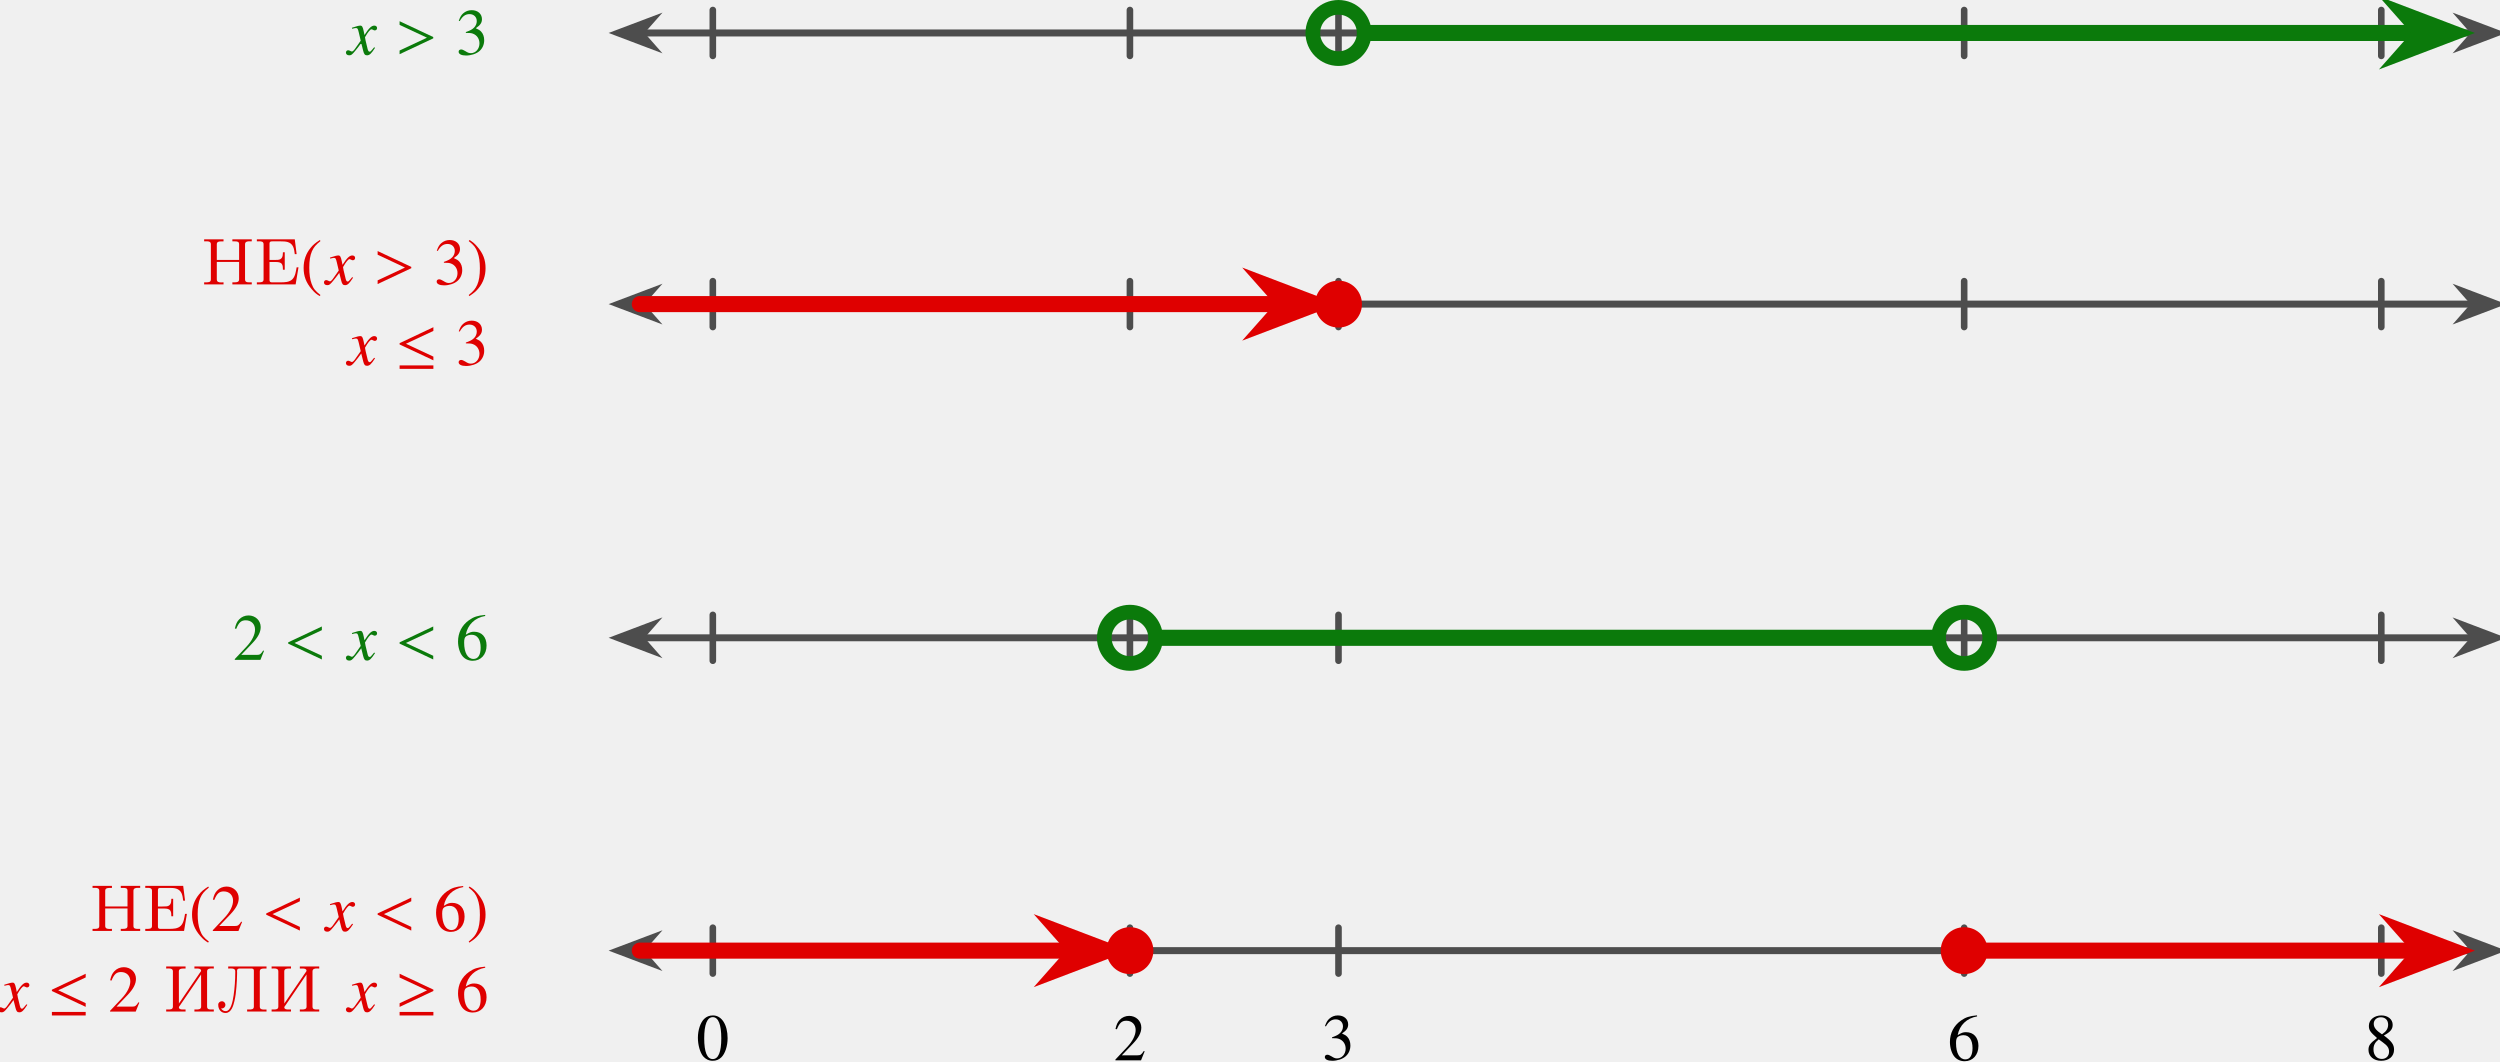
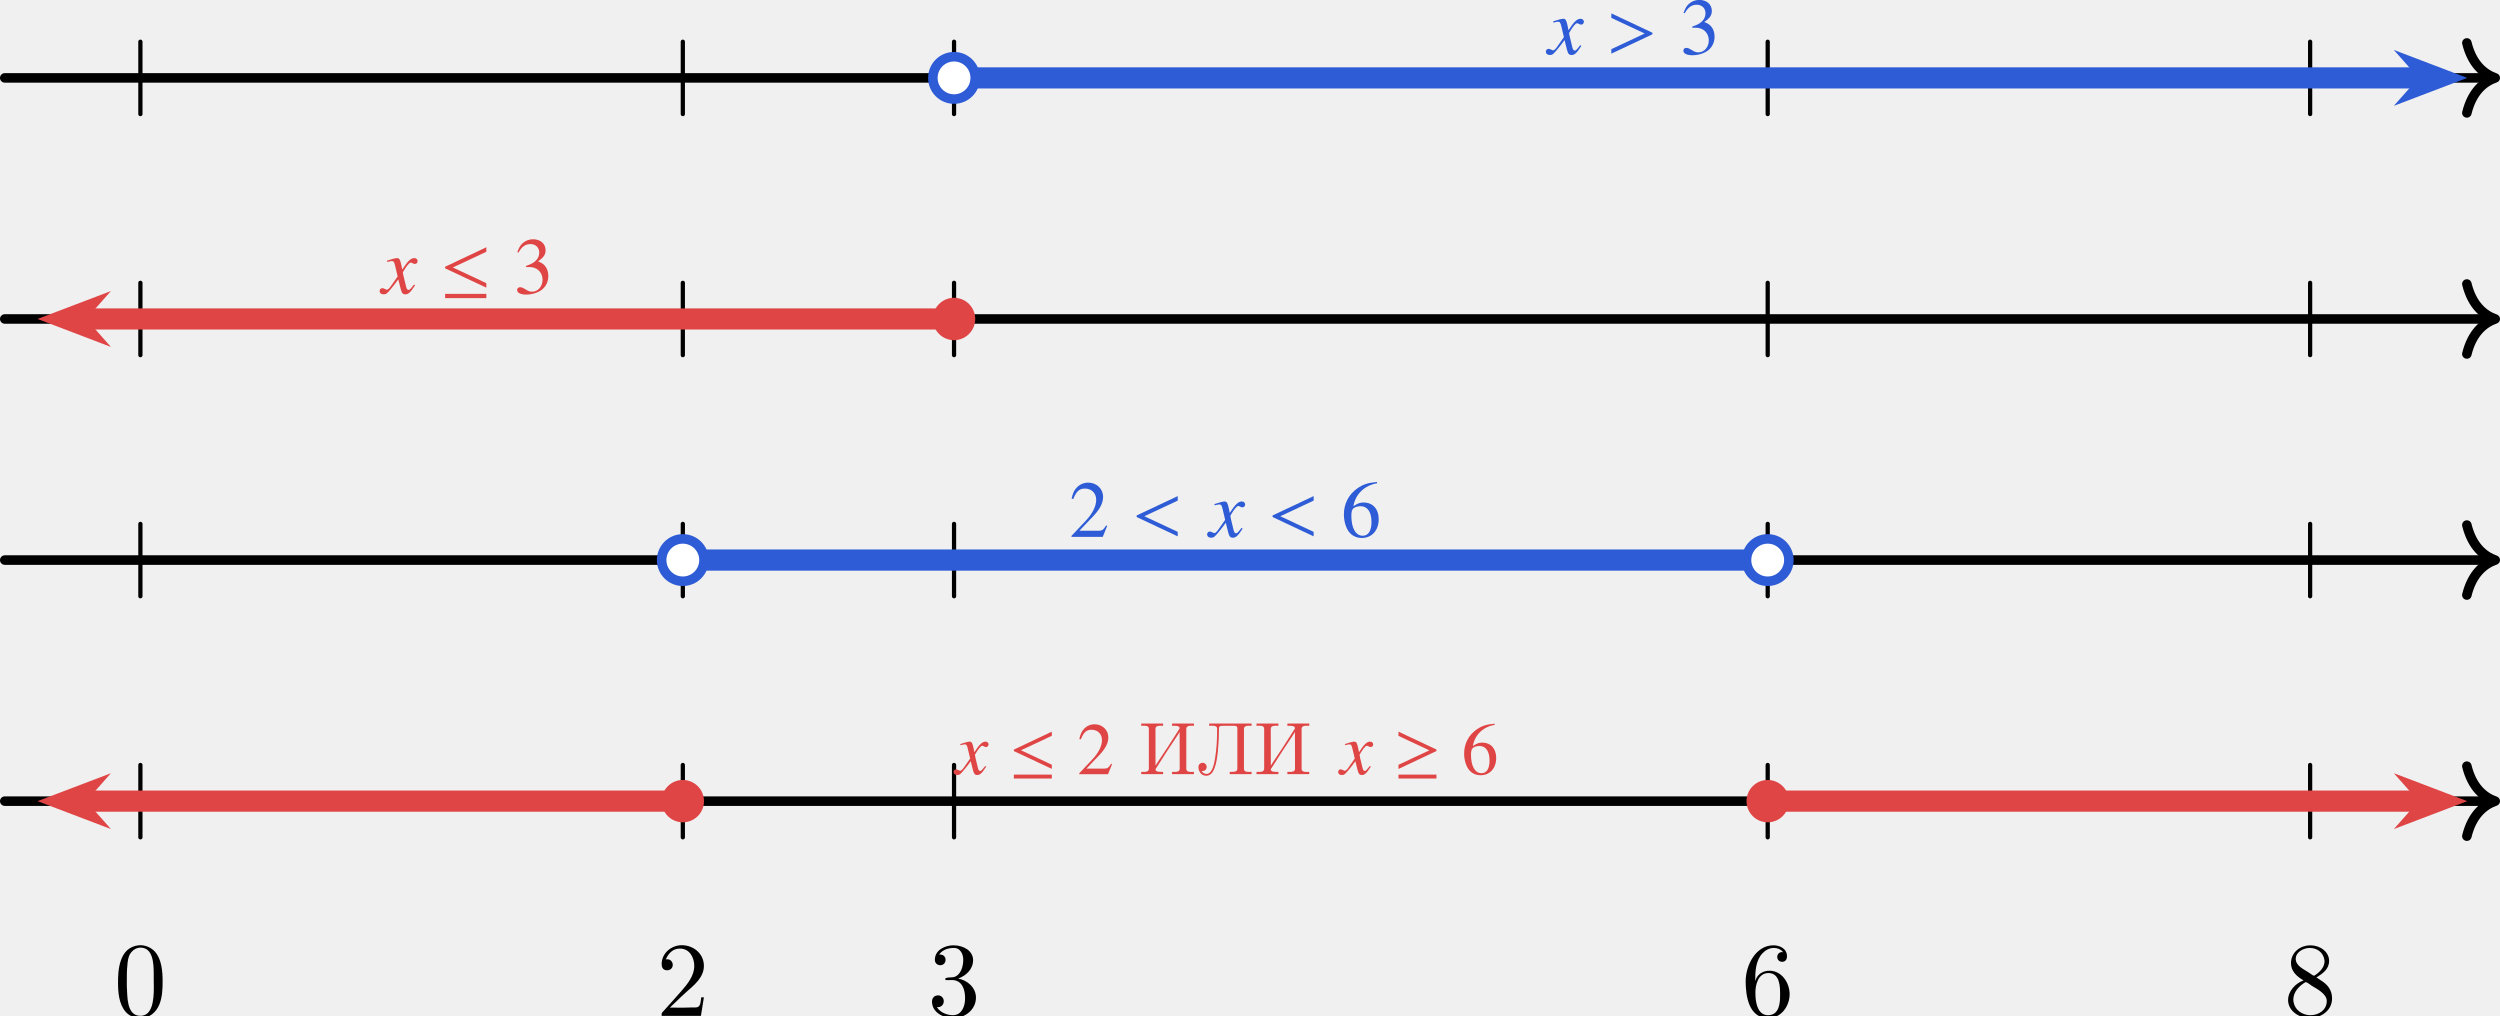
- <svg xmlns="http://www.w3.org/2000/svg" xmlns:xlink="http://www.w3.org/1999/xlink" version="1.1" width="339.791pt" height="144.219pt" viewBox="-60.263 -62.133 339.791 144.219">
+ <svg xmlns="http://www.w3.org/2000/svg" xmlns:xlink="http://www.w3.org/1999/xlink" version="1.1" width="235.159pt" height="95.564pt" viewBox="-64.03 -61.534 235.159 95.564">
  <defs>
-     <path id="g7-197" d="M.341-6.133V-5.855C.448-5.855 .565-5.864 .681-5.864C.986-5.864 1.255-5.81 1.255-5.461V-.681C1.255-.296 .933-.287 .592-.287H.341V-.009H5.613L5.999-2.322H5.747C5.649-1.766 5.568-1.13 5.192-.726C4.779-.296 4.133-.287 3.587-.287H2.457C2.26-.287 2.062-.287 2.062-.61V-3.049H2.923C3.228-3.049 3.587-3.022 3.748-2.762C3.873-2.573 3.882-2.313 3.882-2.08V-2H4.133V-4.376H3.882V-4.295C3.882-3.793 3.757-3.389 3.21-3.344C3.04-3.327 2.86-3.327 2.69-3.327H2.062V-5.541C2.062-5.846 2.251-5.855 2.448-5.855H3.622C4.241-5.855 4.949-5.828 5.272-5.129C5.416-4.806 5.452-4.456 5.496-4.116H5.747L5.496-6.133H.341Z" />
-     <path id="g7-200" d="M.341-6.133V-5.855C.448-5.855 .565-5.864 .681-5.864C.986-5.864 1.255-5.81 1.255-5.461V-.681C1.255-.296 .933-.287 .592-.287H.341V-.009H2.977V-.287H2.636C2.394-.287 2.116-.305 2.071-.538V-.574C2.071-.681 2.188-.798 2.251-.888C2.95-1.919 3.649-2.941 4.349-3.963C4.519-4.214 4.689-4.456 4.851-4.707C4.932-4.824 5.03-4.932 5.084-5.057L5.093-.681C5.093-.323 4.779-.287 4.447-.287H4.178V-.009H6.814V-.287H6.465C6.178-.287 5.9-.314 5.9-.681V-5.461C5.9-5.81 6.196-5.864 6.492-5.864C6.599-5.864 6.716-5.855 6.814-5.855V-6.133H4.178V-5.855H4.519C4.761-5.855 5.039-5.837 5.084-5.604V-5.568C5.084-5.461 4.967-5.344 4.905-5.254C4.205-4.223 3.506-3.201 2.806-2.179C2.636-1.928 2.466-1.686 2.304-1.435C2.224-1.318 2.125-1.21 2.071-1.085L2.062-5.461C2.062-5.819 2.376-5.855 2.708-5.855H2.977V-6.133H.341Z" />
-     <path id="g7-203" d="M1.605-6.133V-5.855C1.722-5.855 1.838-5.864 1.955-5.864C2.286-5.864 2.564-5.819 2.564-5.469V-5.353C2.564-4.313 2.493-3.228 2.34-2.197C2.224-1.426 1.991-.126 1.318-.063H1.264C.968-.063 .789-.206 .628-.439C.664-.43 .708-.43 .744-.43C1.031-.43 1.228-.664 1.228-.915C1.228-1.184 1.022-1.408 .744-1.408C.493-1.408 .251-1.219 .251-.95V-.906C.251-.323 .619 .188 1.237 .188C2.008 .188 2.295-.753 2.448-1.417C2.6-2.053 2.681-2.708 2.726-3.362C2.771-3.972 2.815-4.582 2.815-5.192V-5.335C2.815-5.389 2.806-5.461 2.806-5.523C2.806-5.801 2.95-5.837 3.138-5.855H4.698C4.887-5.855 5.093-5.855 5.093-5.55V-.681C5.093-.296 4.77-.287 4.429-.287H4.178V-.009H6.814V-.287C6.707-.287 6.59-.278 6.474-.278C6.169-.278 5.9-.332 5.9-.681V-5.461C5.9-5.846 6.223-5.855 6.563-5.855H6.814V-6.133H1.605Z" />
-     <path id="g7-205" d="M.341-6.133V-5.855C.448-5.855 .565-5.864 .681-5.864C.986-5.864 1.255-5.81 1.255-5.461V-.681C1.255-.296 .933-.287 .592-.287H.341V-.009H2.977V-.287C2.86-.287 2.744-.278 2.636-.278C2.322-.278 2.062-.332 2.062-.699V-3.058H5.093V-.699C5.093-.314 4.797-.287 4.411-.287H4.178V-.009H6.814V-.287H6.465C6.178-.287 5.9-.314 5.9-.681V-5.461C5.9-5.81 6.196-5.864 6.492-5.864C6.599-5.864 6.716-5.855 6.814-5.855V-6.133H4.178V-5.855H4.483C4.878-5.855 5.093-5.819 5.093-5.443V-3.335H2.062V-5.443C2.062-5.846 2.34-5.855 2.977-5.855V-6.133H.341Z" />
-     <path id="g0-20" d="M5.147-.646V-1.148L1.417-2.896L5.147-4.645V-5.147L.556-2.977V-2.798L5.147-.646ZM5.147 .52V.045H.556V.52H5.147Z" />
-     <path id="g0-21" d="M5.147-2.806V-2.986L.556-5.147V-4.636L4.286-2.887L.556-1.139V-.637L5.147-2.806ZM5.147 .52V.045H.556V.52H5.147Z" />
-     <path id="g2-60" d="M5.127-.054V-.554L1.411-2.296L5.127-4.038V-4.538L.554-2.385V-2.206L5.127-.054Z" />
-     <path id="g2-62" d="M5.127-2.206V-2.385L.554-4.538V-4.038L4.27-2.296L.554-.554V-.054L5.127-2.206Z" />
-     <path id="g3-120" d="M3.591-.992C3.52-.911 3.475-.858 3.394-.75C3.189-.482 3.082-.393 2.984-.393C2.85-.393 2.769-.509 2.707-.759C2.689-.831 2.68-.884 2.671-.911C2.448-1.813 2.349-2.224 2.349-2.358C2.742-3.046 3.064-3.439 3.225-3.439C3.278-3.439 3.35-3.412 3.439-3.368C3.546-3.305 3.609-3.287 3.68-3.287C3.868-3.287 3.993-3.421 3.993-3.609S3.841-3.939 3.627-3.939C3.234-3.939 2.894-3.618 2.278-2.662L2.18-3.153C2.055-3.761 1.956-3.939 1.715-3.939C1.519-3.939 1.215-3.859 .67-3.68L.572-3.645L.607-3.511C.947-3.591 1.027-3.609 1.108-3.609C1.331-3.609 1.385-3.528 1.51-2.993L1.769-1.894L1.036-.849C.858-.581 .679-.42 .581-.42C.527-.42 .438-.447 .348-.5C.232-.563 .134-.59 .063-.59C-.107-.59-.241-.456-.241-.277C-.241-.045-.063 .098 .205 .098C.482 .098 .59 .018 1.036-.527C1.277-.813 1.465-1.054 1.84-1.572L2.108-.5C2.224-.045 2.34 .098 2.626 .098C2.966 .098 3.198-.116 3.716-.92L3.591-.992Z" />
-     <path id="g5-40" d="M2.635-6.039C1.974-5.61 1.706-5.378 1.376-4.967C.741-4.19 .429-3.296 .429-2.251C.429-1.117 .759-.241 1.545 .67C1.912 1.099 2.144 1.295 2.608 1.581L2.716 1.438C2.001 .875 1.751 .563 1.51-.107C1.295-.706 1.197-1.385 1.197-2.278C1.197-3.216 1.313-3.948 1.554-4.502C1.804-5.056 2.072-5.378 2.716-5.896L2.635-6.039Z" />
-     <path id="g5-41" d="M.339 1.581C1 1.152 1.268 .92 1.599 .509C2.233-.268 2.546-1.161 2.546-2.206C2.546-3.35 2.215-4.216 1.429-5.127C1.063-5.556 .831-5.753 .366-6.039L.259-5.896C.974-5.333 1.215-5.02 1.465-4.35C1.679-3.752 1.778-3.073 1.778-2.18C1.778-1.251 1.662-.509 1.42 .036C1.17 .599 .902 .92 .259 1.438L.339 1.581Z" />
-     <path id="g5-48" d="M2.269-6.039C1.778-6.039 1.402-5.887 1.072-5.574C.554-5.074 .214-4.047 .214-3.001C.214-2.028 .509-.983 .929-.482C1.26-.089 1.715 .125 2.233 .125C2.689 .125 3.073-.027 3.394-.339C3.913-.831 4.252-1.867 4.252-2.948C4.252-4.779 3.439-6.039 2.269-6.039ZM2.242-5.806C2.993-5.806 3.394-4.797 3.394-2.93S3.001-.107 2.233-.107S1.072-1.063 1.072-2.921C1.072-4.815 1.474-5.806 2.242-5.806Z" />
-     <path id="g5-50" d="M4.243-1.224L4.127-1.268C3.796-.759 3.68-.679 3.278-.679H1.143L2.644-2.251C3.439-3.082 3.788-3.761 3.788-4.458C3.788-5.351 3.064-6.039 2.135-6.039C1.644-6.039 1.179-5.842 .849-5.485C.563-5.181 .429-4.895 .277-4.261L.465-4.216C.822-5.092 1.143-5.378 1.76-5.378C2.51-5.378 3.019-4.868 3.019-4.118C3.019-3.421 2.608-2.591 1.858-1.796L.268-.107V0H3.752L4.243-1.224Z" />
-     <path id="g5-51" d="M1.367-2.948C1.894-2.948 2.099-2.93 2.314-2.85C2.867-2.653 3.216-2.144 3.216-1.528C3.216-.777 2.707-.197 2.046-.197C1.804-.197 1.626-.259 1.295-.473C1.027-.634 .875-.697 .724-.697C.518-.697 .384-.572 .384-.384C.384-.071 .768 .125 1.394 .125C2.081 .125 2.787-.107 3.207-.473S3.859-1.358 3.859-1.956C3.859-2.412 3.716-2.832 3.457-3.109C3.278-3.305 3.109-3.412 2.716-3.582C3.332-4.002 3.555-4.332 3.555-4.815C3.555-5.538 2.984-6.039 2.162-6.039C1.715-6.039 1.322-5.887 1-5.601C.732-5.36 .599-5.127 .402-4.591L.536-4.556C.902-5.208 1.304-5.503 1.867-5.503C2.448-5.503 2.85-5.11 2.85-4.547C2.85-4.225 2.716-3.904 2.492-3.68C2.224-3.412 1.974-3.278 1.367-3.064V-2.948Z" />
-     <path id="g5-54" d="M3.984-6.11C2.966-6.021 2.448-5.851 1.796-5.395C.831-4.708 .304-3.689 .304-2.492C.304-1.715 .545-.929 .929-.482C1.268-.089 1.751 .125 2.305 .125C3.412 .125 4.181-.724 4.181-1.956C4.181-3.1 3.528-3.823 2.501-3.823C2.108-3.823 1.921-3.761 1.358-3.421C1.599-4.77 2.599-5.735 4.002-5.967L3.984-6.11ZM2.162-3.412C2.93-3.412 3.377-2.769 3.377-1.653C3.377-.67 3.028-.125 2.403-.125C1.617-.125 1.134-.965 1.134-2.349C1.134-2.805 1.206-3.055 1.385-3.189C1.572-3.332 1.849-3.412 2.162-3.412Z" />
-     <path id="g5-56" d="M2.591-3.314C3.475-3.788 3.788-4.163 3.788-4.77C3.788-5.503 3.144-6.039 2.251-6.039C1.277-6.039 .554-5.44 .554-4.627C.554-4.047 .724-3.788 1.662-2.966C.697-2.233 .5-1.956 .5-1.349C.5-.482 1.206 .125 2.215 .125C3.287 .125 3.975-.465 3.975-1.385C3.975-2.072 3.671-2.51 2.591-3.314ZM2.43-2.394C3.082-1.93 3.296-1.608 3.296-1.108C3.296-.527 2.894-.125 2.314-.125C1.635-.125 1.179-.643 1.179-1.42C1.179-1.992 1.376-2.367 1.894-2.787L2.43-2.394ZM2.331-3.475C1.536-3.993 1.215-4.404 1.215-4.904C1.215-5.422 1.617-5.789 2.18-5.789C2.787-5.789 3.171-5.395 3.171-4.779C3.171-4.27 2.921-3.868 2.412-3.528C2.367-3.502 2.367-3.502 2.331-3.475Z" />
+     <path id="g0-20" d="M5.719-.717V-1.275L1.574-3.218L5.719-5.161V-5.719L.618-3.308V-3.108L5.719-.717ZM5.719 .578V.05H.618V.578H5.719Z" />
+     <path id="g0-21" d="M5.719-3.118V-3.318L.618-5.719V-5.151L4.762-3.208L.618-1.265V-.707L5.719-3.118ZM5.719 .578V.05H.618V.578H5.719Z" />
+     <path id="g5-50" d="M4.715-1.36L4.586-1.409C4.218-.844 4.089-.754 3.643-.754H1.27L2.938-2.501C3.821-3.424 4.208-4.179 4.208-4.953C4.208-5.945 3.404-6.71 2.372-6.71C1.826-6.71 1.31-6.491 .943-6.094C.625-5.757 .476-5.439 .308-4.734L.516-4.685C.913-5.657 1.27-5.975 1.955-5.975C2.789-5.975 3.355-5.409 3.355-4.576C3.355-3.801 2.898-2.878 2.064-1.995L.298-.119V0H4.169L4.715-1.36Z" />
+     <path id="g5-51" d="M1.519-3.275C2.104-3.275 2.332-3.256 2.571-3.166C3.186-2.948 3.573-2.382 3.573-1.697C3.573-.864 3.007-.218 2.273-.218C2.005-.218 1.806-.288 1.439-.526C1.141-.705 .973-.774 .804-.774C.576-.774 .427-.635 .427-.427C.427-.079 .854 .139 1.548 .139C2.313 .139 3.097-.119 3.563-.526S4.288-1.509 4.288-2.174C4.288-2.68 4.129-3.146 3.841-3.454C3.643-3.672 3.454-3.792 3.017-3.98C3.702-4.447 3.95-4.814 3.95-5.35C3.95-6.154 3.315-6.71 2.402-6.71C1.906-6.71 1.469-6.541 1.112-6.223C.814-5.955 .665-5.697 .447-5.102L.596-5.062C1.002-5.787 1.449-6.114 2.074-6.114C2.72-6.114 3.166-5.677 3.166-5.052C3.166-4.695 3.017-4.337 2.769-4.089C2.471-3.792 2.194-3.643 1.519-3.404V-3.275Z" />
+     <path id="g5-54" d="M4.427-6.789C3.295-6.69 2.72-6.501 1.995-5.995C.923-5.231 .337-4.099 .337-2.769C.337-1.906 .605-1.032 1.032-.536C1.409-.099 1.945 .139 2.561 .139C3.792 .139 4.645-.804 4.645-2.174C4.645-3.444 3.921-4.248 2.779-4.248C2.342-4.248 2.134-4.179 1.509-3.801C1.777-5.3 2.888-6.372 4.447-6.63L4.427-6.789ZM2.402-3.792C3.256-3.792 3.752-3.077 3.752-1.836C3.752-.744 3.365-.139 2.67-.139C1.797-.139 1.261-1.072 1.261-2.61C1.261-3.117 1.34-3.394 1.538-3.543C1.747-3.702 2.055-3.792 2.402-3.792Z" />
+     <path id="g2-60" d="M5.697-.06V-.615L1.568-2.551L5.697-4.486V-5.042L.615-2.65V-2.452L5.697-.06Z" />
+     <path id="g2-62" d="M5.697-2.452V-2.65L.615-5.042V-4.486L4.744-2.551L.615-.615V-.06L5.697-2.452Z" />
+     <path id="g3-120" d="M3.99-1.102C3.911-1.012 3.861-.953 3.772-.834C3.543-.536 3.424-.437 3.315-.437C3.166-.437 3.077-.566 3.007-.844C2.988-.923 2.978-.983 2.968-1.012C2.72-2.015 2.61-2.471 2.61-2.62C3.047-3.385 3.404-3.821 3.583-3.821C3.643-3.821 3.722-3.792 3.821-3.742C3.94-3.672 4.01-3.653 4.089-3.653C4.298-3.653 4.437-3.801 4.437-4.01S4.268-4.377 4.03-4.377C3.593-4.377 3.216-4.02 2.531-2.958L2.422-3.504C2.283-4.179 2.174-4.377 1.906-4.377C1.687-4.377 1.35-4.288 .744-4.089L.635-4.05L.675-3.901C1.052-3.99 1.141-4.01 1.231-4.01C1.479-4.01 1.538-3.921 1.677-3.325L1.965-2.104L1.151-.943C.953-.645 .754-.466 .645-.466C.586-.466 .486-.496 .387-.556C.258-.625 .149-.655 .069-.655C-.119-.655-.268-.506-.268-.308C-.268-.05-.069 .109 .228 .109C.536 .109 .655 .02 1.151-.586C1.419-.903 1.628-1.171 2.045-1.747L2.342-.556C2.471-.05 2.6 .109 2.918 .109C3.295 .109 3.553-.129 4.129-1.022L3.99-1.102Z" />
+     <path id="g7-48" d="M2.351-6.645C.428-6.476 .389-4.125 .389-3.148C.389-2.222 .468-1.136 1.096-.399C1.415-.02 1.963 .219 2.461 .219C3.318 .219 3.975-.329 4.284-1.096C4.553-1.783 4.583-2.54 4.583-3.268C4.583-4.204 4.483-5.34 3.875-6.027C3.537-6.416 2.999-6.655 2.491-6.655C2.441-6.655 2.401-6.645 2.351-6.645ZM1.225-2.58C1.215-2.67 1.215-2.75 1.215-2.839V-3.318C1.215-3.796 1.215-4.264 1.265-4.742C1.295-5.121 1.335-5.539 1.544-5.868C1.763-6.197 2.112-6.426 2.501-6.426C3.666-6.426 3.746-4.971 3.746-3.985V-3.517C3.746-3.248 3.756-2.959 3.756-2.66C3.756-1.385 3.587-.01 2.491-.01C1.156-.01 1.285-1.943 1.225-2.58Z" />
+     <path id="g7-50" d="M.887-5.32C1.126-5.828 1.494-6.336 2.212-6.336C3.148-6.336 3.567-5.479 3.567-4.702C3.567-3.786 2.949-3.029 2.381-2.371C1.813-1.704 1.205-1.066 .628-.408C.538-.319 .498-.259 .498-.13V-.01H4.194L4.473-1.753H4.224C4.144-1.295 4.194-.797 3.686-.797H3.288C2.999-.787 2.71-.777 2.421-.777C2.032-.777 1.654-.787 1.275-.787L1.963-1.445C2.242-1.714 2.511-1.983 2.8-2.232C3.537-2.889 4.473-3.606 4.473-4.712C4.473-5.838 3.517-6.655 2.391-6.655C1.435-6.655 .498-5.928 .498-4.862C.498-4.613 .598-4.294 1.016-4.294C1.315-4.294 1.544-4.503 1.544-4.802C1.544-5.071 1.345-5.33 1.036-5.33C.986-5.33 .936-5.32 .887-5.32Z" />
+     <path id="g7-51" d="M1.086-5.778C1.425-6.247 1.963-6.396 2.501-6.396C3.088-6.396 3.357-5.798 3.357-5.3C3.357-4.672 3.148-3.856 2.481-3.656C2.252-3.597 1.664-3.666 1.664-3.477V-3.447C1.674-3.377 1.743-3.367 1.823-3.367H1.943C2.052-3.367 2.172-3.377 2.291-3.377C3.268-3.377 3.527-2.451 3.527-1.733V-1.584C3.517-.946 3.238-.07 2.381-.07C1.833-.07 1.166-.329 .877-.837C.907-.837 .936-.827 .976-.827C1.295-.827 1.524-1.076 1.524-1.385C1.524-1.664 1.335-1.893 1.056-1.933H.996C.598-1.933 .418-1.654 .418-1.345C.418-.299 1.544 .209 2.421 .209C3.497 .209 4.553-.578 4.553-1.724C4.553-2.65 3.766-3.357 2.879-3.517C3.606-3.776 4.284-4.384 4.284-5.25C4.284-6.127 3.377-6.645 2.441-6.645C1.674-6.645 .687-6.227 .687-5.28C.687-4.961 .927-4.772 1.196-4.772S1.694-4.971 1.694-5.27C1.694-5.579 1.474-5.778 1.166-5.778H1.086Z" />
+     <path id="g7-54" d="M1.325-3.298H1.315C1.315-4.184 1.355-5.2 1.993-5.888C2.281-6.187 2.64-6.396 3.068-6.396C3.407-6.396 3.736-6.267 3.935-5.998C3.905-6.007 3.866-6.007 3.836-6.007C3.577-6.007 3.387-5.808 3.387-5.549S3.587-5.091 3.846-5.091C4.115-5.091 4.304-5.27 4.304-5.609C4.304-6.336 3.626-6.645 3.029-6.645C1.365-6.645 .418-4.762 .418-3.258C.418-1.893 .707 .209 2.54 .209C3.756 .209 4.553-.927 4.553-2.042C4.553-3.088 3.836-4.254 2.65-4.254C2.072-4.254 1.504-3.945 1.325-3.298ZM1.335-2.122V-2.222C1.335-2.899 1.574-4.035 2.56-4.035C3.646-4.035 3.656-2.71 3.656-2.102V-1.923C3.656-1.255 3.597-.07 2.521-.07C1.654-.07 1.385-1.026 1.345-1.813C1.345-1.913 1.345-2.022 1.335-2.122Z" />
+     <path id="g7-56" d="M1.853-3.357V-3.337C1.126-3.078 .418-2.331 .418-1.514V-1.405C.478-.418 1.514 .209 2.461 .209C3.417 .209 4.553-.458 4.553-1.634C4.553-2.401 4.174-2.949 3.437-3.387C3.318-3.467 3.208-3.557 3.078-3.616C3.676-3.995 4.274-4.394 4.274-5.181C4.274-6.037 3.437-6.645 2.501-6.645C1.614-6.645 .687-6.027 .687-4.961C.687-4.214 1.235-3.706 1.853-3.357ZM.917-1.405C.917-1.445 .907-1.484 .907-1.524C.907-2.222 1.405-2.77 1.953-3.118C1.993-3.138 2.042-3.178 2.092-3.178C2.192-3.178 2.491-2.949 2.67-2.819C3.059-2.58 4.055-2.102 4.055-1.405C4.055-.568 3.308-.07 2.511-.07C1.793-.07 1.026-.528 .917-1.405ZM1.136-5.28V-5.37C1.136-6.037 1.903-6.396 2.451-6.396C3.108-6.396 3.716-6.017 3.836-5.26C3.836-5.22 3.846-5.191 3.846-5.151C3.846-4.573 3.397-4.134 2.969-3.846C2.939-3.826 2.899-3.786 2.849-3.786C2.76-3.786 2.501-3.995 2.361-4.085C1.843-4.413 1.205-4.702 1.136-5.28Z" />
+     <path id="g7-200" d="M.329-6.814V-6.506C.458-6.506 .588-6.516 .707-6.516C1.066-6.516 1.355-6.466 1.355-6.067V-.747C1.355-.369 1.026-.309 .687-.309C.558-.309 .438-.319 .329-.319V-.01H3.268V-.319H2.949C2.64-.319 2.311-.349 2.252-.578V-.618C2.252-.737 2.371-.857 2.431-.956C3.318-2.361 4.224-3.776 5.161-5.151C5.27-5.32 5.39-5.489 5.489-5.669L5.499-.727C5.499-.359 5.161-.309 4.822-.309C4.702-.309 4.583-.319 4.473-.319V-.01H7.412V-.319C7.293-.319 7.163-.309 7.044-.309C6.695-.309 6.386-.359 6.386-.747V-6.067C6.386-6.456 6.705-6.516 7.044-6.516C7.173-6.516 7.303-6.506 7.412-6.506V-6.814H4.473V-6.506H4.792C5.101-6.506 5.43-6.476 5.489-6.247V-6.207C5.489-6.087 5.37-5.968 5.31-5.868C4.423-4.463 3.517-3.049 2.58-1.674C2.471-1.504 2.351-1.335 2.252-1.156L2.242-6.097C2.242-6.466 2.58-6.516 2.919-6.516C3.039-6.516 3.158-6.506 3.268-6.506V-6.814H.329Z" />
+     <path id="g7-203" d="M1.714-6.814V-6.506C1.843-6.506 1.983-6.516 2.122-6.516C2.471-6.516 2.78-6.466 2.78-6.097V-5.928C2.78-4.682 2.71-3.407 2.511-2.182C2.381-1.395 2.132-.04 1.345-.04C1.056-.04 .827-.209 .687-.448C.727-.438 .777-.428 .827-.428C1.136-.428 1.375-.667 1.375-.976C1.375-1.275 1.146-1.534 .837-1.534C.538-1.534 .269-1.315 .269-.976C.269-.359 .658 .209 1.325 .209C2.082 .209 2.401-.618 2.58-1.275C2.879-2.411 2.929-3.577 2.999-4.742C3.019-5.141 3.029-5.549 3.029-5.948V-6.097C3.029-6.466 3.128-6.506 3.676-6.506H5.151C5.34-6.486 5.499-6.456 5.499-6.167V-.757C5.499-.359 5.161-.319 4.782-.319H4.473V-.01H7.412V-.319C7.293-.319 7.163-.309 7.044-.309C6.695-.309 6.386-.359 6.386-.747V-6.067C6.386-6.456 6.705-6.516 7.044-6.516C7.173-6.516 7.303-6.506 7.412-6.506V-6.814H1.714Z" />
  </defs>
  <g id="page1">
-     <path d="M26.949-57.652H275.898" stroke="#4d4d4d" fill="none" stroke-width=".946" stroke-linecap="round" stroke-linejoin="round" />
-     <path d="M23.793-57.652L28.168-55.996L26.711-57.652L28.168-59.305Z" fill="#4d4d4d" />
-     <path d="M23.793-57.652L28.168-55.996L26.711-57.652L28.168-59.305Z" stroke="#4d4d4d" fill="none" stroke-width=".946" stroke-miterlimit="10" stroke-linecap="round" />
-     <path d="M279.055-57.652L274.684-59.305L276.137-57.652L274.684-55.996Z" fill="#4d4d4d" />
-     <path d="M279.055-57.652L274.684-59.305L276.137-57.652L274.684-55.996Z" stroke="#4d4d4d" fill="none" stroke-width=".946" stroke-miterlimit="10" stroke-linecap="round" />
-     <path d="M36.621-60.77V-54.535" stroke="#4d4d4d" fill="none" stroke-width=".897" stroke-miterlimit="10" stroke-linecap="round" stroke-linejoin="round" />
-     <path d="M93.312-60.77V-54.535" stroke="#4d4d4d" fill="none" stroke-width=".897" stroke-miterlimit="10" stroke-linecap="round" stroke-linejoin="round" />
-     <path d="M121.66-60.77V-54.535" stroke="#4d4d4d" fill="none" stroke-width=".897" stroke-miterlimit="10" stroke-linecap="round" stroke-linejoin="round" />
-     <path d="M206.699-60.77V-54.535" stroke="#4d4d4d" fill="none" stroke-width=".897" stroke-miterlimit="10" stroke-linecap="round" stroke-linejoin="round" />
-     <path d="M263.395-60.77V-54.535" stroke="#4d4d4d" fill="none" stroke-width=".897" stroke-miterlimit="10" stroke-linecap="round" stroke-linejoin="round" />
-     <path d="M26.949-20.801H275.898" stroke="#4d4d4d" fill="none" stroke-width=".946" stroke-miterlimit="10" stroke-linecap="round" stroke-linejoin="round" />
-     <path d="M23.793-20.801L28.168-19.144L26.711-20.801L28.168-22.457Z" fill="#4d4d4d" />
-     <path d="M23.793-20.801L28.168-19.144L26.711-20.801L28.168-22.457Z" stroke="#4d4d4d" fill="none" stroke-width=".946" stroke-miterlimit="10" stroke-linecap="round" />
-     <path d="M279.055-20.801L274.684-22.457L276.137-20.801L274.684-19.144Z" fill="#4d4d4d" />
-     <path d="M279.055-20.801L274.684-22.457L276.137-20.801L274.684-19.144Z" stroke="#4d4d4d" fill="none" stroke-width=".946" stroke-miterlimit="10" stroke-linecap="round" />
-     <path d="M36.621-23.918V-17.684" stroke="#4d4d4d" fill="none" stroke-width=".897" stroke-miterlimit="10" stroke-linecap="round" stroke-linejoin="round" />
-     <path d="M93.312-23.918V-17.684" stroke="#4d4d4d" fill="none" stroke-width=".897" stroke-miterlimit="10" stroke-linecap="round" stroke-linejoin="round" />
-     <path d="M121.66-23.918V-17.684" stroke="#4d4d4d" fill="none" stroke-width=".897" stroke-miterlimit="10" stroke-linecap="round" stroke-linejoin="round" />
-     <path d="M206.699-23.918V-17.684" stroke="#4d4d4d" fill="none" stroke-width=".897" stroke-miterlimit="10" stroke-linecap="round" stroke-linejoin="round" />
-     <path d="M263.395-23.918V-17.684" stroke="#4d4d4d" fill="none" stroke-width=".897" stroke-miterlimit="10" stroke-linecap="round" stroke-linejoin="round" />
-     <path d="M26.949 24.555H275.898" stroke="#4d4d4d" fill="none" stroke-width=".946" stroke-miterlimit="10" stroke-linecap="round" stroke-linejoin="round" />
-     <path d="M23.793 24.555L28.168 26.211L26.711 24.555L28.168 22.898Z" fill="#4d4d4d" />
-     <path d="M23.793 24.555L28.168 26.211L26.711 24.555L28.168 22.898Z" stroke="#4d4d4d" fill="none" stroke-width=".946" stroke-miterlimit="10" stroke-linecap="round" />
-     <path d="M279.055 24.555L274.684 22.898L276.137 24.555L274.684 26.211Z" fill="#4d4d4d" />
-     <path d="M279.055 24.555L274.684 22.898L276.137 24.555L274.684 26.211Z" stroke="#4d4d4d" fill="none" stroke-width=".946" stroke-miterlimit="10" stroke-linecap="round" />
-     <path d="M36.621 21.438V27.672" stroke="#4d4d4d" fill="none" stroke-width=".897" stroke-miterlimit="10" stroke-linecap="round" stroke-linejoin="round" />
-     <path d="M93.312 21.438V27.672" stroke="#4d4d4d" fill="none" stroke-width=".897" stroke-miterlimit="10" stroke-linecap="round" stroke-linejoin="round" />
-     <path d="M121.66 21.438V27.672" stroke="#4d4d4d" fill="none" stroke-width=".897" stroke-miterlimit="10" stroke-linecap="round" stroke-linejoin="round" />
-     <path d="M206.699 21.438V27.672" stroke="#4d4d4d" fill="none" stroke-width=".897" stroke-miterlimit="10" stroke-linecap="round" stroke-linejoin="round" />
-     <path d="M263.395 21.438V27.672" stroke="#4d4d4d" fill="none" stroke-width=".897" stroke-miterlimit="10" stroke-linecap="round" stroke-linejoin="round" />
-     <path d="M26.949 67.074H275.898" stroke="#4d4d4d" fill="none" stroke-width=".946" stroke-miterlimit="10" stroke-linecap="round" stroke-linejoin="round" />
-     <path d="M23.793 67.074L28.168 68.731L26.711 67.074L28.168 65.418Z" fill="#4d4d4d" />
-     <path d="M23.793 67.074L28.168 68.731L26.711 67.074L28.168 65.418Z" stroke="#4d4d4d" fill="none" stroke-width=".946" stroke-miterlimit="10" stroke-linecap="round" />
-     <path d="M279.055 67.074L274.684 65.418L276.137 67.074L274.684 68.731Z" fill="#4d4d4d" />
-     <path d="M279.055 67.074L274.684 65.418L276.137 67.074L274.684 68.731Z" stroke="#4d4d4d" fill="none" stroke-width=".946" stroke-miterlimit="10" stroke-linecap="round" />
-     <path d="M36.621 63.957V70.191" stroke="#4d4d4d" fill="none" stroke-width=".897" stroke-miterlimit="10" stroke-linecap="round" stroke-linejoin="round" />
-     <path d="M93.312 63.957V70.191" stroke="#4d4d4d" fill="none" stroke-width=".897" stroke-miterlimit="10" stroke-linecap="round" stroke-linejoin="round" />
-     <path d="M121.66 63.957V70.191" stroke="#4d4d4d" fill="none" stroke-width=".897" stroke-miterlimit="10" stroke-linecap="round" stroke-linejoin="round" />
-     <path d="M206.699 63.957V70.191" stroke="#4d4d4d" fill="none" stroke-width=".897" stroke-miterlimit="10" stroke-linecap="round" stroke-linejoin="round" />
-     <path d="M263.395 63.957V70.191" stroke="#4d4d4d" fill="none" stroke-width=".897" stroke-miterlimit="10" stroke-linecap="round" stroke-linejoin="round" />
-     <g transform="matrix(1 0 0 1 -2.2416 63.0339)">
-       <use x="36.62" y="18.885" xlink:href="#g5-48" />
+     <path d="M-63.582-54.207H170.23" stroke="#000" fill="none" stroke-width=".897" stroke-linecap="round" stroke-linejoin="round" />
+     <path d="M168.012-57.496C168.496-55.523 169.586-54.59 170.68-54.207C169.586-53.824 168.496-52.891 168.012-50.914" stroke="#000" fill="none" stroke-width=".897" stroke-linecap="round" stroke-linejoin="round" />
+     <path d="M-50.824-57.609V-50.805" stroke="#000" fill="none" stroke-width=".399" stroke-miterlimit="10" stroke-linecap="round" stroke-linejoin="round" />
+     <path d="M.199-57.609V-50.805" stroke="#000" fill="none" stroke-width=".399" stroke-miterlimit="10" stroke-linecap="round" stroke-linejoin="round" />
+     <path d="M25.711-57.609V-50.805" stroke="#000" fill="none" stroke-width=".399" stroke-miterlimit="10" stroke-linecap="round" stroke-linejoin="round" />
+     <path d="M102.246-57.609V-50.805" stroke="#000" fill="none" stroke-width=".399" stroke-miterlimit="10" stroke-linecap="round" stroke-linejoin="round" />
+     <path d="M153.269-57.609V-50.805" stroke="#000" fill="none" stroke-width=".399" stroke-miterlimit="10" stroke-linecap="round" stroke-linejoin="round" />
+     <path d="M-63.582-31.531H170.23" stroke="#000" fill="none" stroke-width=".897" stroke-miterlimit="10" stroke-linecap="round" stroke-linejoin="round" />
+     <path d="M168.012-34.82C168.496-32.848 169.586-31.914 170.68-31.531C169.586-31.145 168.496-30.215 168.012-28.238" stroke="#000" fill="none" stroke-width=".897" stroke-miterlimit="10" stroke-linecap="round" stroke-linejoin="round" />
+     <path d="M-50.824-34.93V-28.129" stroke="#000" fill="none" stroke-width=".399" stroke-miterlimit="10" stroke-linecap="round" stroke-linejoin="round" />
+     <path d="M.199-34.93V-28.129" stroke="#000" fill="none" stroke-width=".399" stroke-miterlimit="10" stroke-linecap="round" stroke-linejoin="round" />
+     <path d="M25.711-34.93V-28.129" stroke="#000" fill="none" stroke-width=".399" stroke-miterlimit="10" stroke-linecap="round" stroke-linejoin="round" />
+     <path d="M102.246-34.93V-28.129" stroke="#000" fill="none" stroke-width=".399" stroke-miterlimit="10" stroke-linecap="round" stroke-linejoin="round" />
+     <path d="M153.269-34.93V-28.129" stroke="#000" fill="none" stroke-width=".399" stroke-miterlimit="10" stroke-linecap="round" stroke-linejoin="round" />
+     <path d="M-63.582-8.852H170.23" stroke="#000" fill="none" stroke-width=".897" stroke-miterlimit="10" stroke-linecap="round" stroke-linejoin="round" />
+     <path d="M168.012-12.145C168.496-10.168 169.586-9.234 170.68-8.852C169.586-8.469 168.496-7.535 168.012-5.562" stroke="#000" fill="none" stroke-width=".897" stroke-miterlimit="10" stroke-linecap="round" stroke-linejoin="round" />
+     <path d="M-50.824-12.254V-5.449" stroke="#000" fill="none" stroke-width=".399" stroke-miterlimit="10" stroke-linecap="round" stroke-linejoin="round" />
+     <path d="M.199-12.254V-5.449" stroke="#000" fill="none" stroke-width=".399" stroke-miterlimit="10" stroke-linecap="round" stroke-linejoin="round" />
+     <path d="M25.711-12.254V-5.449" stroke="#000" fill="none" stroke-width=".399" stroke-miterlimit="10" stroke-linecap="round" stroke-linejoin="round" />
+     <path d="M102.246-12.254V-5.449" stroke="#000" fill="none" stroke-width=".399" stroke-miterlimit="10" stroke-linecap="round" stroke-linejoin="round" />
+     <path d="M153.269-12.254V-5.449" stroke="#000" fill="none" stroke-width=".399" stroke-miterlimit="10" stroke-linecap="round" stroke-linejoin="round" />
+     <path d="M-63.582 13.824H170.23" stroke="#000" fill="none" stroke-width=".897" stroke-miterlimit="10" stroke-linecap="round" stroke-linejoin="round" />
+     <path d="M168.012 10.535C168.496 12.508 169.586 13.441 170.68 13.824C169.586 14.211 168.496 15.141 168.012 17.117" stroke="#000" fill="none" stroke-width=".897" stroke-miterlimit="10" stroke-linecap="round" stroke-linejoin="round" />
+     <path d="M-50.824 10.422V17.227" stroke="#000" fill="none" stroke-width=".399" stroke-miterlimit="10" stroke-linecap="round" stroke-linejoin="round" />
+     <path d="M.199 10.422V17.227" stroke="#000" fill="none" stroke-width=".399" stroke-miterlimit="10" stroke-linecap="round" stroke-linejoin="round" />
+     <path d="M25.711 10.422V17.227" stroke="#000" fill="none" stroke-width=".399" stroke-miterlimit="10" stroke-linecap="round" stroke-linejoin="round" />
+     <path d="M102.246 10.422V17.227" stroke="#000" fill="none" stroke-width=".399" stroke-miterlimit="10" stroke-linecap="round" stroke-linejoin="round" />
+     <path d="M153.269 10.422V17.227" stroke="#000" fill="none" stroke-width=".399" stroke-miterlimit="10" stroke-linecap="round" stroke-linejoin="round" />
+     <g transform="matrix(1 0 0 1 -2.4901 10.2823)">
+       <use x="-50.826" y="23.747" xlink:href="#g7-48" />
    </g>
-     <g transform="matrix(1 0 0 1 54.452 63.0944)">
-       <use x="36.62" y="18.885" xlink:href="#g5-50" />
+     <g transform="matrix(1 0 0 1 48.53383 10.2823)">
+       <use x="-50.826" y="23.747" xlink:href="#g7-50" />
    </g>
-     <g transform="matrix(1 0 0 1 82.799 63.0339)">
-       <use x="36.62" y="18.885" xlink:href="#g5-51" />
+     <g transform="matrix(1 0 0 1 74.0458 10.2823)">
+       <use x="-50.826" y="23.747" xlink:href="#g7-51" />
    </g>
-     <g transform="matrix(1 0 0 1 167.839 63.0944)">
-       <use x="36.62" y="18.885" xlink:href="#g5-54" />
+     <g transform="matrix(1 0 0 1 150.5817 10.2823)">
+       <use x="-50.826" y="23.747" xlink:href="#g7-54" />
    </g>
-     <g transform="matrix(1 0 0 1 224.533 63.0339)">
-       <use x="36.62" y="18.885" xlink:href="#g5-56" />
+     <g transform="matrix(1 0 0 1 201.6058 10.2823)">
+       <use x="-50.826" y="23.747" xlink:href="#g7-56" />
    </g>
-     <path d="M125.914-57.652H268.367" stroke="#0b7a0b" fill="none" stroke-width="2.192" stroke-miterlimit="10" stroke-linecap="round" stroke-linejoin="round" />
-     <path d="M273.063-57.652L266.801-60.035L268.91-57.652L266.801-55.27Z" fill="#0b7a0b" />
-     <path d="M273.063-57.652L266.801-60.035L268.91-57.652L266.801-55.27Z" stroke="#0b7a0b" fill="none" stroke-width="2.169" stroke-miterlimit="10" stroke-linecap="round" />
-     <path d="M125.148-57.652C125.148-59.578 123.586-61.137 121.66-61.137C119.734-61.137 118.172-59.578 118.172-57.652C118.172-55.727 119.734-54.164 121.66-54.164C123.586-54.164 125.148-55.727 125.148-57.652Z" stroke="#0b7a0b" fill="none" stroke-width="1.993" stroke-miterlimit="10" stroke-linecap="round" stroke-linejoin="round" />
-     <g fill="#0b7a0b" transform="matrix(1 0 0 1 -50.072 -73.5975)">
-       <use x="37.068" y="18.885" xlink:href="#g3-120" />
-       <use x="43.567" y="18.885" xlink:href="#g2-62" />
-       <use x="51.76" y="18.885" xlink:href="#g5-51" />
+     <path d="M25.711-54.207H163.945" stroke="#2e5bd6" fill="none" stroke-width="1.993" stroke-miterlimit="10" stroke-linecap="round" stroke-linejoin="round" />
+     <path d="M166.434-54.207L163.118-55.469L164.235-54.207L163.118-52.945Z" fill="#2e5bd6" />
+     <path d="M166.434-54.207L163.118-55.469L164.235-54.207L163.118-52.945Z" stroke="#2e5bd6" fill="none" stroke-width="1.148" stroke-miterlimit="10" stroke-linecap="round" />
+     <path d="M27.703-54.207C27.703-55.309 26.809-56.199 25.711-56.199C24.609-56.199 23.719-55.309 23.719-54.207C23.719-53.105 24.609-52.215 25.711-52.215C26.809-52.215 27.703-53.105 27.703-54.207Z" fill="#fff" />
+     <path d="M27.703-54.207C27.703-55.309 26.809-56.199 25.711-56.199C24.609-56.199 23.719-55.309 23.719-54.207C23.719-53.105 24.609-52.215 25.711-52.215C26.809-52.215 27.703-53.105 27.703-54.207Z" stroke="#2e5bd6" fill="none" stroke-width=".897" stroke-miterlimit="10" stroke-linecap="round" stroke-linejoin="round" />
+     <g fill="#2e5bd6" transform="matrix(.76 0 0 .76 119.8321 -74.49027)">
+       <use x="-50.328" y="23.747" xlink:href="#g3-120" />
+       <use x="-43.107" y="23.747" xlink:href="#g2-62" />
+       <use x="-34.003" y="23.747" xlink:href="#g5-51" />
    </g>
-     <path d="M113.879-20.801H26.699" stroke="#df0000" fill="none" stroke-width="2.192" stroke-miterlimit="10" stroke-linecap="round" stroke-linejoin="round" />
-     <path d="M118.57-20.801L112.308-23.184L114.421-20.801L112.308-18.418Z" fill="#df0000" />
-     <path d="M118.57-20.801L112.308-23.184L114.421-20.801L112.308-18.418Z" stroke="#df0000" fill="none" stroke-width="2.169" stroke-miterlimit="10" stroke-linecap="round" />
-     <path d="M124.848-20.801C124.848-22.562 123.422-23.988 121.66-23.988C119.898-23.988 118.473-22.562 118.473-20.801S119.898-17.613 121.66-17.613C123.422-17.613 124.848-19.039 124.848-20.801Z" fill="#df0000" />
-     <g fill="#df0000" transform="matrix(1 0 0 1 -69.4777 -31.3986)">
-       <use x="36.62" y="7.926" xlink:href="#g7-205" />
-       <use x="43.784" y="7.926" xlink:href="#g7-197" />
-       <use x="50.054" y="7.926" xlink:href="#g5-40" />
-       <use x="53.488" y="7.926" xlink:href="#g3-120" />
-       <use x="59.987" y="7.926" xlink:href="#g2-62" />
-       <use x="68.18" y="7.926" xlink:href="#g5-51" />
-       <use x="72.663" y="7.926" xlink:href="#g5-41" />
-       <use x="56.474" y="18.885" xlink:href="#g3-120" />
-       <use x="62.972" y="18.885" xlink:href="#g0-20" />
-       <use x="71.166" y="18.885" xlink:href="#g5-51" />
+     <path d="M25.711-31.531H-56.402" stroke="#e04545" fill="none" stroke-width="1.993" stroke-miterlimit="10" stroke-linecap="round" stroke-linejoin="round" />
+     <path d="M-58.887-31.531L-55.57-30.266L-56.687-31.531L-55.57-32.793Z" fill="#e04545" />
+     <path d="M-58.887-31.531L-55.57-30.266L-56.687-31.531L-55.57-32.793Z" stroke="#e04545" fill="none" stroke-width="1.148" stroke-miterlimit="10" stroke-linecap="round" />
+     <path d="M27.703-31.531C27.703-32.629 26.809-33.523 25.711-33.523C24.609-33.523 23.719-32.629 23.719-31.531C23.719-30.43 24.609-29.535 25.711-29.535C26.809-29.535 27.703-30.43 27.703-31.531Z" fill="#e04545" />
+     <g fill="#e04545" transform="matrix(.76 0 0 .76 10.13061 -51.97737)">
+       <use x="-50.328" y="23.747" xlink:href="#g3-120" />
+       <use x="-43.107" y="23.747" xlink:href="#g0-20" />
+       <use x="-34.003" y="23.747" xlink:href="#g5-51" />
    </g>
-     <path d="M97.566 24.555H202.449" stroke="#0b7a0b" fill="none" stroke-width="2.192" stroke-miterlimit="10" stroke-linecap="round" stroke-linejoin="round" />
-     <path d="M96.801 24.555C96.801 22.629 95.238 21.066 93.312 21.066S89.828 22.629 89.828 24.555S91.387 28.043 93.312 28.043S96.801 26.48 96.801 24.555Z" stroke="#0b7a0b" fill="none" stroke-width="1.993" stroke-miterlimit="10" stroke-linecap="round" stroke-linejoin="round" />
-     <path d="M210.188 24.555C210.188 22.629 208.625 21.066 206.699 21.066S203.215 22.629 203.215 24.555S204.773 28.043 206.699 28.043S210.188 26.48 210.188 24.555Z" stroke="#0b7a0b" fill="none" stroke-width="1.993" stroke-miterlimit="10" stroke-linecap="round" stroke-linejoin="round" />
-     <g fill="#0b7a0b" transform="matrix(1 0 0 1 -65.2393 8.6685)">
-       <use x="36.62" y="18.885" xlink:href="#g5-50" />
-       <use x="43.594" y="18.885" xlink:href="#g2-60" />
-       <use x="52.235" y="18.885" xlink:href="#g3-120" />
-       <use x="58.734" y="18.885" xlink:href="#g2-60" />
-       <use x="66.927" y="18.885" xlink:href="#g5-54" />
+     <path d="M.199-8.852H102.246" stroke="#2e5bd6" fill="none" stroke-width="1.993" stroke-miterlimit="10" stroke-linecap="round" stroke-linejoin="round" />
+     <path d="M2.191-8.852C2.191-9.953 1.297-10.844 .199-10.844C-.902-10.844-1.793-9.953-1.793-8.852C-1.793-7.75-.902-6.859 .199-6.859C1.297-6.859 2.191-7.75 2.191-8.852Z" fill="#fff" />
+     <path d="M2.191-8.852C2.191-9.953 1.297-10.844 .199-10.844C-.902-10.844-1.793-9.953-1.793-8.852C-1.793-7.75-.902-6.859 .199-6.859C1.297-6.859 2.191-7.75 2.191-8.852Z" stroke="#2e5bd6" fill="none" stroke-width=".897" stroke-miterlimit="10" stroke-linecap="round" stroke-linejoin="round" />
+     <path d="M104.238-8.852C104.238-9.953 103.347-10.844 102.246-10.844C101.144-10.844 100.254-9.953 100.254-8.852C100.254-7.75 101.144-6.859 102.246-6.859C103.347-6.859 104.238-7.75 104.238-8.852Z" fill="#fff" />
+     <path d="M104.238-8.852C104.238-9.953 103.347-10.844 102.246-10.844C101.144-10.844 100.254-9.953 100.254-8.852C100.254-7.75 101.144-6.859 102.246-6.859C103.347-6.859 104.238-7.75 104.238-8.852Z" stroke="#2e5bd6" fill="none" stroke-width=".897" stroke-miterlimit="10" stroke-linecap="round" stroke-linejoin="round" />
+     <g fill="#2e5bd6" transform="matrix(.76 0 0 .76 75.16031 -29.08407)">
+       <use x="-50.826" y="23.747" xlink:href="#g5-50" />
+       <use x="-43.077" y="23.747" xlink:href="#g2-60" />
+       <use x="-33.475" y="23.747" xlink:href="#g3-120" />
+       <use x="-26.255" y="23.747" xlink:href="#g2-60" />
+       <use x="-17.151" y="23.747" xlink:href="#g5-54" />
    </g>
-     <path d="M85.531 67.074H26.699" stroke="#df0000" fill="none" stroke-width="2.192" stroke-miterlimit="10" stroke-linecap="round" stroke-linejoin="round" />
-     <path d="M90.227 67.074L83.965 64.691L86.074 67.074L83.965 69.457Z" fill="#df0000" />
-     <path d="M90.227 67.074L83.965 64.691L86.074 67.074L83.965 69.457Z" stroke="#df0000" fill="none" stroke-width="2.169" stroke-miterlimit="10" stroke-linecap="round" />
-     <path d="M206.699 67.074H268.367" stroke="#df0000" fill="none" stroke-width="2.192" stroke-miterlimit="10" stroke-linecap="round" stroke-linejoin="round" />
-     <path d="M273.063 67.074L266.801 64.691L268.91 67.074L266.801 69.457Z" fill="#df0000" />
-     <path d="M273.063 67.074L266.801 64.691L268.91 67.074L266.801 69.457Z" stroke="#df0000" fill="none" stroke-width="2.169" stroke-miterlimit="10" stroke-linecap="round" />
-     <path d="M96.5 67.074C96.5 65.312 95.074 63.887 93.312 63.887C91.555 63.887 90.125 65.312 90.125 67.074S91.555 70.262 93.312 70.262C95.074 70.262 96.5 68.836 96.5 67.074Z" fill="#df0000" />
-     <path d="M209.891 67.074C209.891 65.312 208.461 63.887 206.699 63.887C204.941 63.887 203.512 65.312 203.512 67.074S204.941 70.262 206.699 70.262C208.461 70.262 209.891 68.836 209.891 67.074Z" fill="#df0000" />
-     <g fill="#df0000" transform="matrix(1 0 0 1 -97.3314 56.4763)">
-       <use x="49.306" y="7.926" xlink:href="#g7-205" />
-       <use x="56.471" y="7.926" xlink:href="#g7-197" />
-       <use x="62.74" y="7.926" xlink:href="#g5-40" />
-       <use x="65.726" y="7.926" xlink:href="#g5-50" />
-       <use x="72.7" y="7.926" xlink:href="#g2-60" />
-       <use x="81.341" y="7.926" xlink:href="#g3-120" />
-       <use x="87.84" y="7.926" xlink:href="#g2-60" />
-       <use x="96.033" y="7.926" xlink:href="#g5-54" />
-       <use x="100.516" y="7.926" xlink:href="#g5-41" />
-       <use x="37.068" y="18.885" xlink:href="#g3-120" />
-       <use x="43.567" y="18.885" xlink:href="#g0-20" />
-       <use x="51.76" y="18.885" xlink:href="#g5-50" />
-       <use x="59.314" y="18.885" xlink:href="#g7-200" />
-       <use x="66.479" y="18.885" xlink:href="#g7-203" />
-       <use x="73.643" y="18.885" xlink:href="#g7-200" />
-       <use x="84.327" y="18.885" xlink:href="#g3-120" />
-       <use x="90.826" y="18.885" xlink:href="#g0-21" />
-       <use x="99.019" y="18.885" xlink:href="#g5-54" />
+     <path d="M.199 13.824H-56.402" stroke="#e04545" fill="none" stroke-width="1.993" stroke-miterlimit="10" stroke-linecap="round" stroke-linejoin="round" />
+     <path d="M-58.887 13.824L-55.57 15.086L-56.687 13.824L-55.57 12.562Z" fill="#e04545" />
+     <path d="M-58.887 13.824L-55.57 15.086L-56.687 13.824L-55.57 12.562Z" stroke="#e04545" fill="none" stroke-width="1.148" stroke-miterlimit="10" stroke-linecap="round" />
+     <path d="M102.246 13.824H163.945" stroke="#e04545" fill="none" stroke-width="1.993" stroke-miterlimit="10" stroke-linecap="round" stroke-linejoin="round" />
+     <path d="M166.434 13.824L163.118 12.562L164.235 13.824L163.118 15.086Z" fill="#e04545" />
+     <path d="M166.434 13.824L163.118 12.562L164.235 13.824L163.118 15.086Z" stroke="#e04545" fill="none" stroke-width="1.148" stroke-miterlimit="10" stroke-linecap="round" />
+     <path d="M2.191 13.824C2.191 12.727 1.297 11.832 .199 11.832C-.902 11.832-1.793 12.727-1.793 13.824C-1.793 14.926-.902 15.816 .199 15.816C1.297 15.816 2.191 14.926 2.191 13.824Z" fill="#e04545" />
+     <path d="M104.238 13.824C104.238 12.727 103.347 11.832 102.246 11.832C101.144 11.832 100.254 12.727 100.254 13.824C100.254 14.926 101.144 15.816 102.246 15.816C103.347 15.816 104.238 14.926 104.238 13.824Z" fill="#e04545" />
+     <g fill="#e04545" transform="matrix(.7 0 0 .7 61.07906 -5.33146)">
+       <use x="-50.328" y="23.747" xlink:href="#g3-120" />
+       <use x="-43.107" y="23.747" xlink:href="#g0-20" />
+       <use x="-34.003" y="23.747" xlink:href="#g5-50" />
+       <use x="-25.702" y="23.747" xlink:href="#g7-200" />
+       <use x="-17.955" y="23.747" xlink:href="#g7-203" />
+       <use x="-10.208" y="23.747" xlink:href="#g7-200" />
+       <use x="1.357" y="23.747" xlink:href="#g3-120" />
+       <use x="8.577" y="23.747" xlink:href="#g0-21" />
+       <use x="17.681" y="23.747" xlink:href="#g5-54" />
    </g>
  </g>
</svg>
